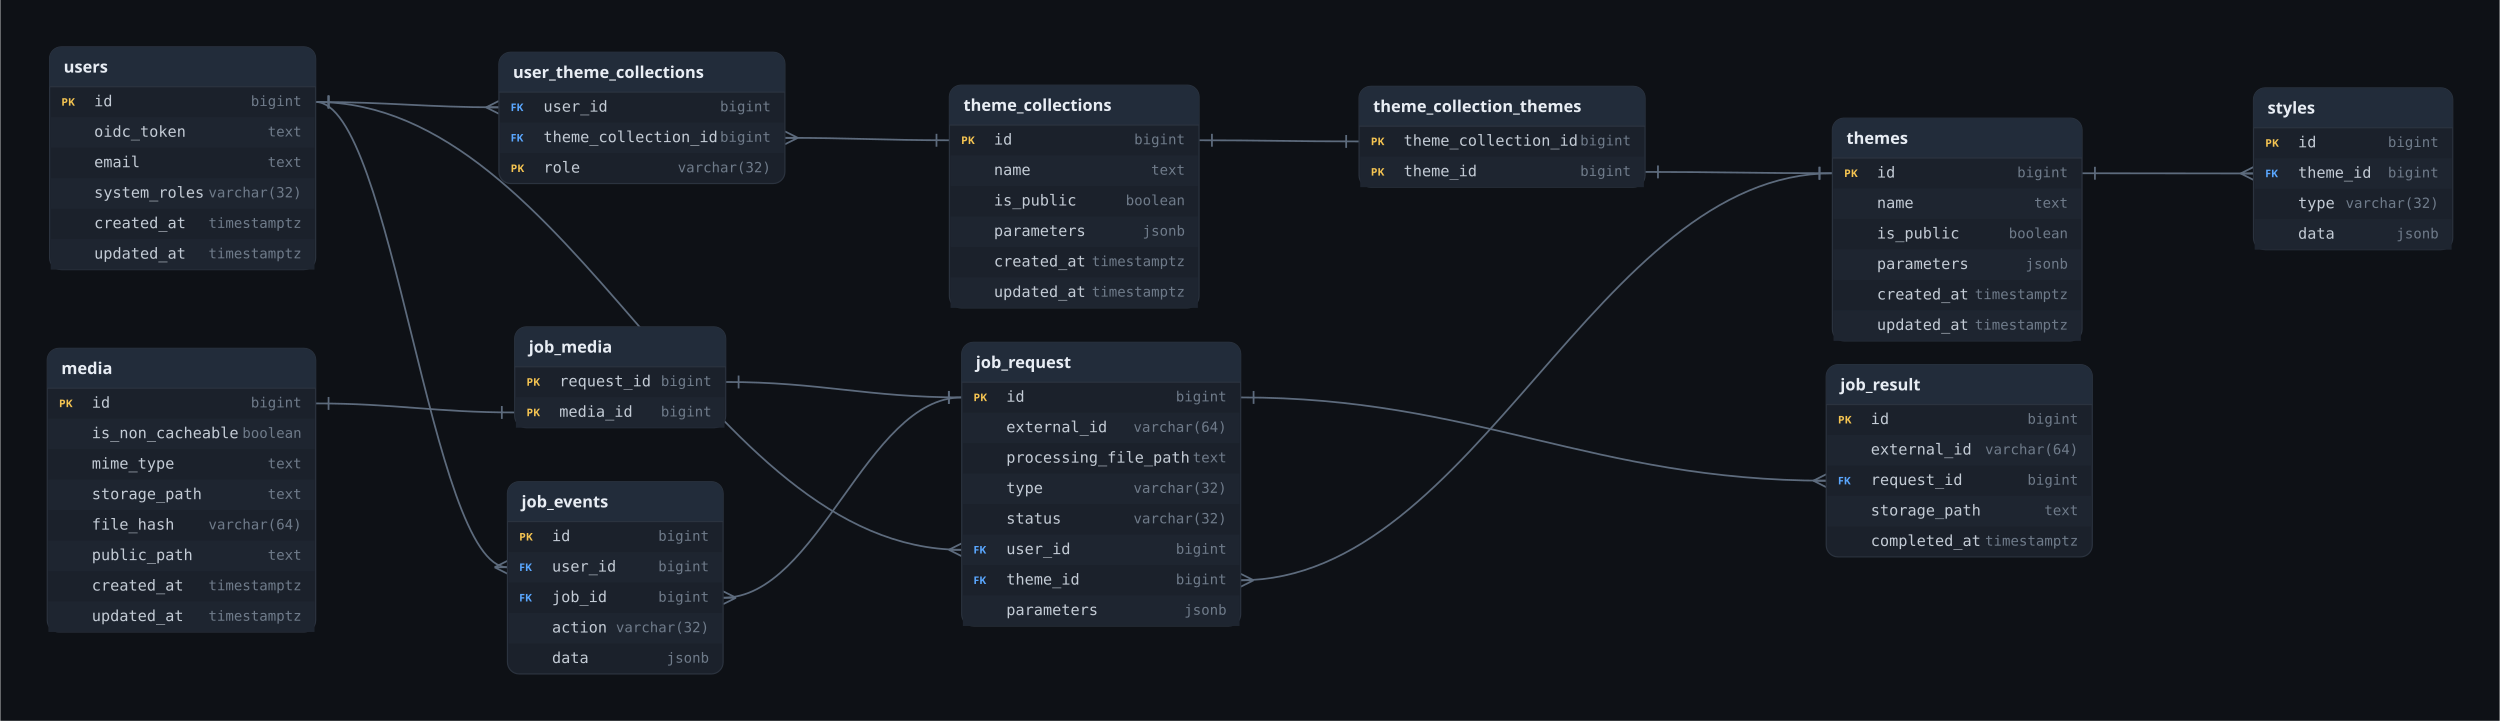
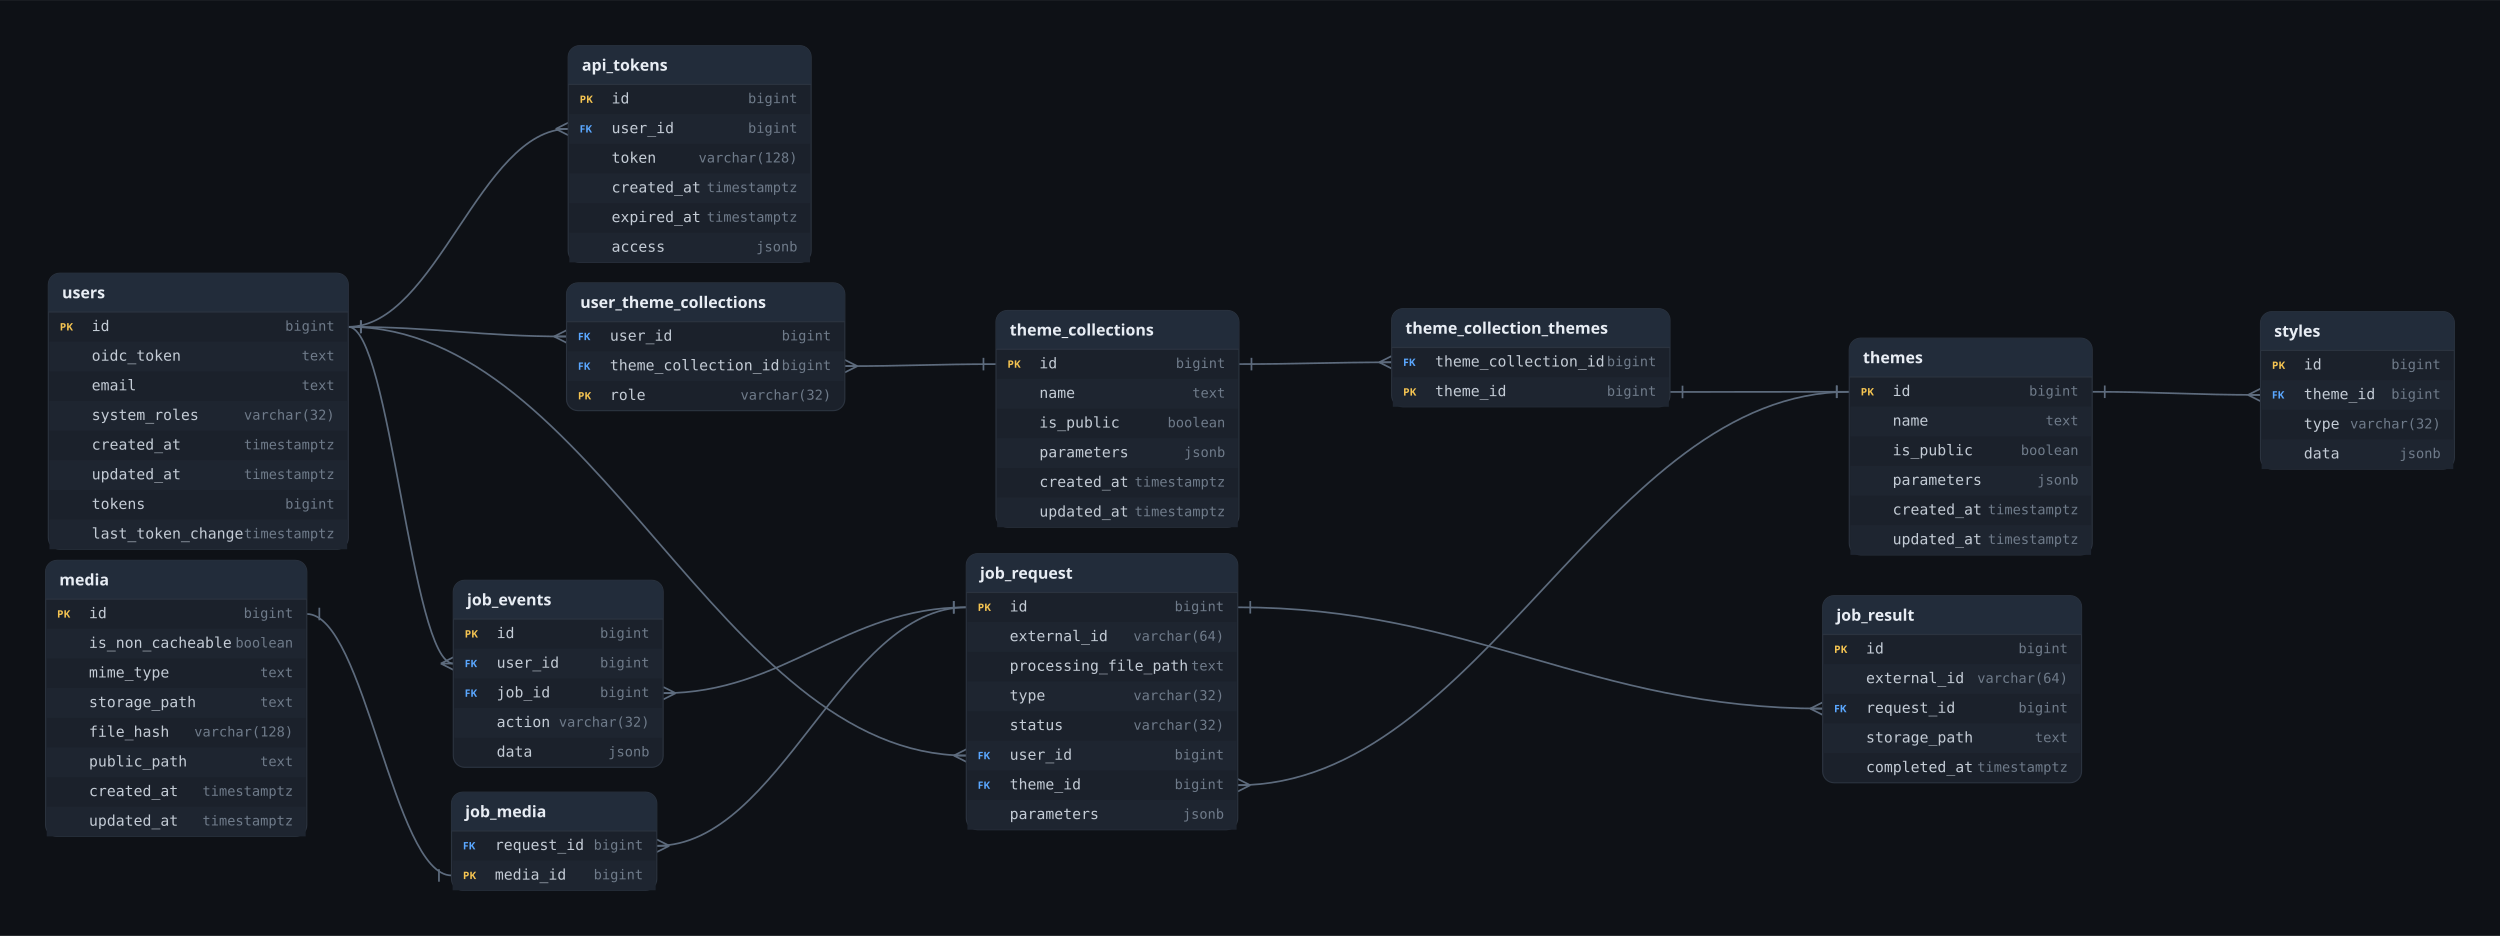
- <svg xmlns="http://www.w3.org/2000/svg" width="2133" height="615" viewBox="-322.442 -137.663 2132.294 614.975" font-family="ui-sans-serif, system-ui, sans-serif">
-   <rect x="-322.442" y="-137.663" width="2132.294" height="614.975" fill="#0e1116" />
-   <path d="M 102.895 -46.071 C 40.358 -46.071, 9.089 -50.663, -53.448 -50.663" fill="none" stroke="#5d6b7d" stroke-width="1.5" />
-   <path d="M 91.895 -46.071 L 102.895 -51.571 M 91.895 -46.071 L 102.895 -40.571 M 91.895 -46.071 L 102.895 -46.071" fill="none" stroke="#5d6b7d" stroke-width="1.5" />
-   <path d="M -42.448 -56.163 L -42.448 -45.163" fill="none" stroke="#5d6b7d" stroke-width="1.5" />
-   <path d="M 346.895 -20.071 C 403.028 -20.071, 431.094 -17.992, 487.227 -17.992" fill="none" stroke="#5d6b7d" stroke-width="1.5" />
-   <path d="M 357.895 -20.071 L 346.895 -25.571 M 357.895 -20.071 L 346.895 -14.571 M 357.895 -20.071 L 346.895 -20.071" fill="none" stroke="#5d6b7d" stroke-width="1.5" />
-   <path d="M 476.227 -23.492 L 476.227 -12.492" fill="none" stroke="#5d6b7d" stroke-width="1.5" />
-   <path d="M 836.759 -16.993 C 782.146 -16.993, 754.84 -17.992, 700.227 -17.992" fill="none" stroke="#5d6b7d" stroke-width="1.5" />
-   <path d="M 825.759 -22.493 L 825.759 -11.493" fill="none" stroke="#5d6b7d" stroke-width="1.5" />
-   <path d="M 711.227 -23.492 L 711.227 -12.492" fill="none" stroke="#5d6b7d" stroke-width="1.5" />
-   <path d="M 1080.759 9.007 C 1144.683 9.007, 1176.645 10.15, 1240.569 10.15" fill="none" stroke="#5d6b7d" stroke-width="1.5" />
-   <path d="M 1091.759 3.507 L 1091.759 14.507" fill="none" stroke="#5d6b7d" stroke-width="1.5" />
-   <path d="M 1229.569 4.65 L 1229.569 15.65" fill="none" stroke="#5d6b7d" stroke-width="1.5" />
-   <path d="M 1599.852 10.328 C 1541.339 10.328, 1512.082 10.15, 1453.569 10.15" fill="none" stroke="#5d6b7d" stroke-width="1.5" />
-   <path d="M 1588.852 10.328 L 1599.852 4.828 M 1588.852 10.328 L 1599.852 15.828 M 1588.852 10.328 L 1599.852 10.328" fill="none" stroke="#5d6b7d" stroke-width="1.5" />
-   <path d="M 1464.569 4.65 L 1464.569 15.65" fill="none" stroke="#5d6b7d" stroke-width="1.5" />
-   <path d="M 296.386 188.231 C 376.934 188.231, 417.209 201.404, 497.757 201.404" fill="none" stroke="#5d6b7d" stroke-width="1.5" />
-   <path d="M 307.386 182.731 L 307.386 193.731" fill="none" stroke="#5d6b7d" stroke-width="1.5" />
-   <path d="M 486.757 195.904 L 486.757 206.904" fill="none" stroke="#5d6b7d" stroke-width="1.5" />
-   <path d="M 116.386 214.231 C 48.455 214.231, 14.489 206.522, -53.442 206.522" fill="none" stroke="#5d6b7d" stroke-width="1.5" />
-   <path d="M 105.386 208.731 L 105.386 219.731" fill="none" stroke="#5d6b7d" stroke-width="1.5" />
-   <path d="M -42.442 201.022 L -42.442 212.022" fill="none" stroke="#5d6b7d" stroke-width="1.5" />
-   <path d="M 497.757 331.404 C 277.275 331.404, 167.034 -50.663, -53.448 -50.663" fill="none" stroke="#5d6b7d" stroke-width="1.5" />
-   <path d="M 486.757 331.404 L 497.757 325.904 M 486.757 331.404 L 497.757 336.904 M 486.757 331.404 L 497.757 331.404" fill="none" stroke="#5d6b7d" stroke-width="1.5" />
-   <path d="M -42.448 -56.163 L -42.448 -45.163" fill="none" stroke="#5d6b7d" stroke-width="1.5" />
-   <path d="M 735.757 357.404 C 937.682 357.404, 1038.644 10.15, 1240.569 10.15" fill="none" stroke="#5d6b7d" stroke-width="1.5" />
-   <path d="M 746.757 357.404 L 735.757 351.904 M 746.757 357.404 L 735.757 362.904 M 746.757 357.404 L 735.757 357.404" fill="none" stroke="#5d6b7d" stroke-width="1.5" />
-   <path d="M 1229.569 4.65 L 1229.569 15.65" fill="none" stroke="#5d6b7d" stroke-width="1.5" />
-   <path d="M 1235.314 272.461 C 1035.491 272.461, 935.58 201.404, 735.757 201.404" fill="none" stroke="#5d6b7d" stroke-width="1.5" />
+ <svg xmlns="http://www.w3.org/2000/svg" width="2193" height="821" viewBox="-362.865 -348.828 2192.087 820.566" font-family="ui-sans-serif, system-ui, sans-serif">
+   <rect x="-362.865" y="-348.828" width="2192.087" height="820.566" fill="#0e1116" />
+   <path d="M 135.364 -235.828 C 58.226 -235.828, 19.658 -62.285, -57.48 -62.285" fill="none" stroke="#5d6b7d" stroke-width="1.5" />
+   <path d="M 124.364 -235.828 L 135.364 -241.328 M 124.364 -235.828 L 135.364 -230.328 M 124.364 -235.828 L 135.364 -235.828" fill="none" stroke="#5d6b7d" stroke-width="1.5" />
+   <path d="M -46.48 -67.785 L -46.48 -56.785" fill="none" stroke="#5d6b7d" stroke-width="1.5" />
+   <path d="M 133.887 -53.819 C 57.34 -53.819, 19.067 -62.285, -57.48 -62.285" fill="none" stroke="#5d6b7d" stroke-width="1.5" />
+   <path d="M 122.887 -53.819 L 133.887 -59.319 M 122.887 -53.819 L 133.887 -48.319 M 122.887 -53.819 L 133.887 -53.819" fill="none" stroke="#5d6b7d" stroke-width="1.5" />
+   <path d="M -46.48 -67.785 L -46.48 -56.785" fill="none" stroke="#5d6b7d" stroke-width="1.5" />
+   <path d="M 377.887 -27.819 C 430.92 -27.819, 457.437 -29.614, 510.47 -29.614" fill="none" stroke="#5d6b7d" stroke-width="1.5" />
+   <path d="M 388.887 -27.819 L 377.887 -33.319 M 388.887 -27.819 L 377.887 -22.319 M 388.887 -27.819 L 377.887 -27.819" fill="none" stroke="#5d6b7d" stroke-width="1.5" />
+   <path d="M 499.47 -35.114 L 499.47 -24.114" fill="none" stroke="#5d6b7d" stroke-width="1.5" />
+   <path d="M 857.42 -31.198 C 803.84 -31.198, 777.05 -29.614, 723.47 -29.614" fill="none" stroke="#5d6b7d" stroke-width="1.5" />
+   <path d="M 846.42 -31.198 L 857.42 -36.698 M 846.42 -31.198 L 857.42 -25.698 M 846.42 -31.198 L 857.42 -31.198" fill="none" stroke="#5d6b7d" stroke-width="1.5" />
+   <path d="M 734.47 -35.114 L 734.47 -24.114" fill="none" stroke="#5d6b7d" stroke-width="1.5" />
+   <path d="M 1101.42 -5.198 C 1164.311 -5.198, 1195.756 -5.346, 1258.647 -5.346" fill="none" stroke="#5d6b7d" stroke-width="1.5" />
+   <path d="M 1112.42 -10.698 L 1112.42 0.302" fill="none" stroke="#5d6b7d" stroke-width="1.5" />
+   <path d="M 1247.647 -10.846 L 1247.647 0.154" fill="none" stroke="#5d6b7d" stroke-width="1.5" />
+   <path d="M 1619.222 -2.585 C 1560.192 -2.585, 1530.677 -5.346, 1471.647 -5.346" fill="none" stroke="#5d6b7d" stroke-width="1.5" />
+   <path d="M 1608.222 -2.585 L 1619.222 -8.085 M 1608.222 -2.585 L 1619.222 2.915 M 1608.222 -2.585 L 1619.222 -2.585" fill="none" stroke="#5d6b7d" stroke-width="1.5" />
+   <path d="M 1482.647 -10.846 L 1482.647 0.154" fill="none" stroke="#5d6b7d" stroke-width="1.5" />
+   <path d="M 213.027 392.739 C 321.584 392.739, 375.862 183.621, 484.42 183.621" fill="none" stroke="#5d6b7d" stroke-width="1.5" />
+   <path d="M 224.027 392.739 L 213.027 387.239 M 224.027 392.739 L 213.027 398.239 M 224.027 392.739 L 213.027 392.739" fill="none" stroke="#5d6b7d" stroke-width="1.5" />
+   <path d="M 473.42 178.121 L 473.42 189.121" fill="none" stroke="#5d6b7d" stroke-width="1.5" />
+   <path d="M 33.027 418.739 C -17.73 418.739, -43.108 189.491, -93.865 189.491" fill="none" stroke="#5d6b7d" stroke-width="1.5" />
+   <path d="M 22.027 413.239 L 22.027 424.239" fill="none" stroke="#5d6b7d" stroke-width="1.5" />
+   <path d="M -82.865 183.991 L -82.865 194.991" fill="none" stroke="#5d6b7d" stroke-width="1.5" />
+   <path d="M 484.42 313.621 C 267.66 313.621, 159.28 -62.285, -57.48 -62.285" fill="none" stroke="#5d6b7d" stroke-width="1.5" />
+   <path d="M 473.42 313.621 L 484.42 308.121 M 473.42 313.621 L 484.42 319.121 M 473.42 313.621 L 484.42 313.621" fill="none" stroke="#5d6b7d" stroke-width="1.5" />
+   <path d="M -46.48 -67.785 L -46.48 -56.785" fill="none" stroke="#5d6b7d" stroke-width="1.5" />
+   <path d="M 722.42 339.621 C 936.911 339.621, 1044.156 -5.346, 1258.647 -5.346" fill="none" stroke="#5d6b7d" stroke-width="1.5" />
+   <path d="M 733.42 339.621 L 722.42 334.121 M 733.42 339.621 L 722.42 345.121 M 733.42 339.621 L 722.42 339.621" fill="none" stroke="#5d6b7d" stroke-width="1.5" />
+   <path d="M 1247.647 -10.846 L 1247.647 0.154" fill="none" stroke="#5d6b7d" stroke-width="1.5" />
+   <path d="M 1235.314 272.461 C 1030.156 272.461, 927.577 183.621, 722.42 183.621" fill="none" stroke="#5d6b7d" stroke-width="1.5" />
  <path d="M 1224.314 272.461 L 1235.314 266.961 M 1224.314 272.461 L 1235.314 277.961 M 1224.314 272.461 L 1235.314 272.461" fill="none" stroke="#5d6b7d" stroke-width="1.5" />
-   <path d="M 746.757 195.904 L 746.757 206.904" fill="none" stroke="#5d6b7d" stroke-width="1.5" />
-   <path d="M 110.178 346.313 C 44.728 346.313, 12.002 -50.663, -53.448 -50.663" fill="none" stroke="#5d6b7d" stroke-width="1.5" />
-   <path d="M 99.178 346.313 L 110.178 340.813 M 99.178 346.313 L 110.178 351.813 M 99.178 346.313 L 110.178 346.313" fill="none" stroke="#5d6b7d" stroke-width="1.5" />
-   <path d="M -42.448 -56.163 L -42.448 -45.163" fill="none" stroke="#5d6b7d" stroke-width="1.5" />
-   <path d="M 294.178 372.313 C 375.61 372.313, 416.326 201.404, 497.757 201.404" fill="none" stroke="#5d6b7d" stroke-width="1.5" />
-   <path d="M 305.178 372.313 L 294.178 366.813 M 305.178 372.313 L 294.178 377.813 M 305.178 372.313 L 294.178 372.313" fill="none" stroke="#5d6b7d" stroke-width="1.5" />
-   <path d="M 486.757 195.904 L 486.757 206.904" fill="none" stroke="#5d6b7d" stroke-width="1.5" />
-   <g transform="translate(-280.4485 -97.66287)">
-     <rect x="0" y="0" width="227" height="190" rx="10" fill="#1b212b" stroke="#2b333f" />
-     <path d="M0 34 V10 a10 10 0 0 1 10 -10 H217 a10 10 0 0 1 10 10 V34 Z" fill="#222c3a" />
-     <line x1="0" y1="34" x2="227" y2="34" stroke="#2b333f" />
+   <path d="M 733.42 178.121 L 733.42 189.121" fill="none" stroke="#5d6b7d" stroke-width="1.5" />
+   <path d="M 34.6 232.944 C -2.232 232.944, -20.648 -62.285, -57.48 -62.285" fill="none" stroke="#5d6b7d" stroke-width="1.5" />
+   <path d="M 23.6 232.944 L 34.6 227.444 M 23.6 232.944 L 34.6 238.444 M 23.6 232.944 L 34.6 232.944" fill="none" stroke="#5d6b7d" stroke-width="1.5" />
+   <path d="M -46.48 -67.785 L -46.48 -56.785" fill="none" stroke="#5d6b7d" stroke-width="1.5" />
+   <path d="M 218.6 258.944 C 324.928 258.944, 378.092 183.621, 484.42 183.621" fill="none" stroke="#5d6b7d" stroke-width="1.5" />
+   <path d="M 229.6 258.944 L 218.6 253.444 M 229.6 258.944 L 218.6 264.444 M 229.6 258.944 L 218.6 258.944" fill="none" stroke="#5d6b7d" stroke-width="1.5" />
+   <path d="M 473.42 178.121 L 473.42 189.121" fill="none" stroke="#5d6b7d" stroke-width="1.5" />
+   <g transform="translate(-320.4796 -109.2848)">
+     <rect x="0" y="0" width="263" height="242" rx="10" fill="#1b212b" stroke="#2b333f" />
+     <path d="M0 34 V10 a10 10 0 0 1 10 -10 H253 a10 10 0 0 1 10 10 V34 Z" fill="#222c3a" />
+     <line x1="0" y1="34" x2="263" y2="34" stroke="#2b333f" />
    <text x="12" y="17" dominant-baseline="middle" font-weight="600" font-size="14" fill="#e8edf4">users</text>
    <text x="10" y="47" dominant-baseline="middle" font-size="9" font-weight="700" fill="#f5c451">PK</text>
    <text x="38" y="47" dominant-baseline="middle" font-size="13" font-family="ui-monospace, Menlo, monospace" fill="#c4ccd6">id</text>
-     <text x="215" y="47" dominant-baseline="middle" text-anchor="end" font-size="12" font-family="ui-monospace, Menlo, monospace" fill="#6f7b8a">bigint</text>
-     <rect x="1" y="60" width="225" height="26" fill="#1e2530" />
+     <text x="251" y="47" dominant-baseline="middle" text-anchor="end" font-size="12" font-family="ui-monospace, Menlo, monospace" fill="#6f7b8a">bigint</text>
+     <rect x="1" y="60" width="261" height="26" fill="#1e2530" />
    <text x="38" y="73" dominant-baseline="middle" font-size="13" font-family="ui-monospace, Menlo, monospace" fill="#c4ccd6">oidc_token</text>
-     <text x="215" y="73" dominant-baseline="middle" text-anchor="end" font-size="12" font-family="ui-monospace, Menlo, monospace" fill="#6f7b8a">text</text>
+     <text x="251" y="73" dominant-baseline="middle" text-anchor="end" font-size="12" font-family="ui-monospace, Menlo, monospace" fill="#6f7b8a">text</text>
    <text x="38" y="99" dominant-baseline="middle" font-size="13" font-family="ui-monospace, Menlo, monospace" fill="#c4ccd6">email</text>
-     <text x="215" y="99" dominant-baseline="middle" text-anchor="end" font-size="12" font-family="ui-monospace, Menlo, monospace" fill="#6f7b8a">text</text>
-     <rect x="1" y="112" width="225" height="26" fill="#1e2530" />
+     <text x="251" y="99" dominant-baseline="middle" text-anchor="end" font-size="12" font-family="ui-monospace, Menlo, monospace" fill="#6f7b8a">text</text>
+     <rect x="1" y="112" width="261" height="26" fill="#1e2530" />
    <text x="38" y="125" dominant-baseline="middle" font-size="13" font-family="ui-monospace, Menlo, monospace" fill="#c4ccd6">system_roles</text>
-     <text x="215" y="125" dominant-baseline="middle" text-anchor="end" font-size="12" font-family="ui-monospace, Menlo, monospace" fill="#6f7b8a">varchar(32)</text>
+     <text x="251" y="125" dominant-baseline="middle" text-anchor="end" font-size="12" font-family="ui-monospace, Menlo, monospace" fill="#6f7b8a">varchar(32)</text>
    <text x="38" y="151" dominant-baseline="middle" font-size="13" font-family="ui-monospace, Menlo, monospace" fill="#c4ccd6">created_at</text>
-     <text x="215" y="151" dominant-baseline="middle" text-anchor="end" font-size="12" font-family="ui-monospace, Menlo, monospace" fill="#6f7b8a">timestamptz</text>
-     <rect x="1" y="164" width="225" height="26" fill="#1e2530" />
+     <text x="251" y="151" dominant-baseline="middle" text-anchor="end" font-size="12" font-family="ui-monospace, Menlo, monospace" fill="#6f7b8a">timestamptz</text>
+     <rect x="1" y="164" width="261" height="26" fill="#1e2530" />
    <text x="38" y="177" dominant-baseline="middle" font-size="13" font-family="ui-monospace, Menlo, monospace" fill="#c4ccd6">updated_at</text>
-     <text x="215" y="177" dominant-baseline="middle" text-anchor="end" font-size="12" font-family="ui-monospace, Menlo, monospace" fill="#6f7b8a">timestamptz</text>
-   </g>
-   <g transform="translate(102.8951 -93.07101)">
+     <text x="251" y="177" dominant-baseline="middle" text-anchor="end" font-size="12" font-family="ui-monospace, Menlo, monospace" fill="#6f7b8a">timestamptz</text>
+     <text x="38" y="203" dominant-baseline="middle" font-size="13" font-family="ui-monospace, Menlo, monospace" fill="#c4ccd6">tokens</text>
+     <text x="251" y="203" dominant-baseline="middle" text-anchor="end" font-size="12" font-family="ui-monospace, Menlo, monospace" fill="#6f7b8a">bigint</text>
+     <rect x="1" y="216" width="261" height="26" fill="#1e2530" />
+     <text x="38" y="229" dominant-baseline="middle" font-size="13" font-family="ui-monospace, Menlo, monospace" fill="#c4ccd6">last_token_change</text>
+     <text x="251" y="229" dominant-baseline="middle" text-anchor="end" font-size="12" font-family="ui-monospace, Menlo, monospace" fill="#6f7b8a">timestamptz</text>
+   </g>
+   <g transform="translate(135.3637 -308.8276)">
+     <rect x="0" y="0" width="213" height="190" rx="10" fill="#1b212b" stroke="#2b333f" />
+     <path d="M0 34 V10 a10 10 0 0 1 10 -10 H203 a10 10 0 0 1 10 10 V34 Z" fill="#222c3a" />
+     <line x1="0" y1="34" x2="213" y2="34" stroke="#2b333f" />
+     <text x="12" y="17" dominant-baseline="middle" font-weight="600" font-size="14" fill="#e8edf4">api_tokens</text>
+     <text x="10" y="47" dominant-baseline="middle" font-size="9" font-weight="700" fill="#f5c451">PK</text>
+     <text x="38" y="47" dominant-baseline="middle" font-size="13" font-family="ui-monospace, Menlo, monospace" fill="#c4ccd6">id</text>
+     <text x="201" y="47" dominant-baseline="middle" text-anchor="end" font-size="12" font-family="ui-monospace, Menlo, monospace" fill="#6f7b8a">bigint</text>
+     <rect x="1" y="60" width="211" height="26" fill="#1e2530" />
+     <text x="10" y="73" dominant-baseline="middle" font-size="9" font-weight="700" fill="#5aa7ff">FK</text>
+     <text x="38" y="73" dominant-baseline="middle" font-size="13" font-family="ui-monospace, Menlo, monospace" fill="#c4ccd6">user_id</text>
+     <text x="201" y="73" dominant-baseline="middle" text-anchor="end" font-size="12" font-family="ui-monospace, Menlo, monospace" fill="#6f7b8a">bigint</text>
+     <text x="38" y="99" dominant-baseline="middle" font-size="13" font-family="ui-monospace, Menlo, monospace" fill="#c4ccd6">token</text>
+     <text x="201" y="99" dominant-baseline="middle" text-anchor="end" font-size="12" font-family="ui-monospace, Menlo, monospace" fill="#6f7b8a">varchar(128)</text>
+     <rect x="1" y="112" width="211" height="26" fill="#1e2530" />
+     <text x="38" y="125" dominant-baseline="middle" font-size="13" font-family="ui-monospace, Menlo, monospace" fill="#c4ccd6">created_at</text>
+     <text x="201" y="125" dominant-baseline="middle" text-anchor="end" font-size="12" font-family="ui-monospace, Menlo, monospace" fill="#6f7b8a">timestamptz</text>
+     <text x="38" y="151" dominant-baseline="middle" font-size="13" font-family="ui-monospace, Menlo, monospace" fill="#c4ccd6">expired_at</text>
+     <text x="201" y="151" dominant-baseline="middle" text-anchor="end" font-size="12" font-family="ui-monospace, Menlo, monospace" fill="#6f7b8a">timestamptz</text>
+     <rect x="1" y="164" width="211" height="26" fill="#1e2530" />
+     <text x="38" y="177" dominant-baseline="middle" font-size="13" font-family="ui-monospace, Menlo, monospace" fill="#c4ccd6">access</text>
+     <text x="201" y="177" dominant-baseline="middle" text-anchor="end" font-size="12" font-family="ui-monospace, Menlo, monospace" fill="#6f7b8a">jsonb</text>
+   </g>
+   <g transform="translate(133.887 -100.819)">
    <rect x="0" y="0" width="244" height="112" rx="10" fill="#1b212b" stroke="#2b333f" />
    <path d="M0 34 V10 a10 10 0 0 1 10 -10 H234 a10 10 0 0 1 10 10 V34 Z" fill="#222c3a" />
    <line x1="0" y1="34" x2="244" y2="34" stroke="#2b333f" />
    <text x="12" y="17" dominant-baseline="middle" font-weight="600" font-size="14" fill="#e8edf4">user_theme_collections</text>
    <text x="10" y="47" dominant-baseline="middle" font-size="9" font-weight="700" fill="#5aa7ff">FK</text>
    <text x="38" y="47" dominant-baseline="middle" font-size="13" font-family="ui-monospace, Menlo, monospace" fill="#c4ccd6">user_id</text>
    <text x="232" y="47" dominant-baseline="middle" text-anchor="end" font-size="12" font-family="ui-monospace, Menlo, monospace" fill="#6f7b8a">bigint</text>
    <rect x="1" y="60" width="242" height="26" fill="#1e2530" />
    <text x="10" y="73" dominant-baseline="middle" font-size="9" font-weight="700" fill="#5aa7ff">FK</text>
    <text x="38" y="73" dominant-baseline="middle" font-size="13" font-family="ui-monospace, Menlo, monospace" fill="#c4ccd6">theme_collection_id</text>
    <text x="232" y="73" dominant-baseline="middle" text-anchor="end" font-size="12" font-family="ui-monospace, Menlo, monospace" fill="#6f7b8a">bigint</text>
    <text x="10" y="99" dominant-baseline="middle" font-size="9" font-weight="700" fill="#f5c451">PK</text>
    <text x="38" y="99" dominant-baseline="middle" font-size="13" font-family="ui-monospace, Menlo, monospace" fill="#c4ccd6">role</text>
    <text x="232" y="99" dominant-baseline="middle" text-anchor="end" font-size="12" font-family="ui-monospace, Menlo, monospace" fill="#6f7b8a">varchar(32)</text>
  </g>
-   <g transform="translate(487.2266 -64.99222)">
+   <g transform="translate(510.4705 -76.61414)">
    <rect x="0" y="0" width="213" height="190" rx="10" fill="#1b212b" stroke="#2b333f" />
    <path d="M0 34 V10 a10 10 0 0 1 10 -10 H203 a10 10 0 0 1 10 10 V34 Z" fill="#222c3a" />
    <line x1="0" y1="34" x2="213" y2="34" stroke="#2b333f" />
    <text x="12" y="17" dominant-baseline="middle" font-weight="600" font-size="14" fill="#e8edf4">theme_collections</text>
    <text x="10" y="47" dominant-baseline="middle" font-size="9" font-weight="700" fill="#f5c451">PK</text>
    <text x="38" y="47" dominant-baseline="middle" font-size="13" font-family="ui-monospace, Menlo, monospace" fill="#c4ccd6">id</text>
    <text x="201" y="47" dominant-baseline="middle" text-anchor="end" font-size="12" font-family="ui-monospace, Menlo, monospace" fill="#6f7b8a">bigint</text>
    <rect x="1" y="60" width="211" height="26" fill="#1e2530" />
    <text x="38" y="73" dominant-baseline="middle" font-size="13" font-family="ui-monospace, Menlo, monospace" fill="#c4ccd6">name</text>
    <text x="201" y="73" dominant-baseline="middle" text-anchor="end" font-size="12" font-family="ui-monospace, Menlo, monospace" fill="#6f7b8a">text</text>
    <text x="38" y="99" dominant-baseline="middle" font-size="13" font-family="ui-monospace, Menlo, monospace" fill="#c4ccd6">is_public</text>
    <text x="201" y="99" dominant-baseline="middle" text-anchor="end" font-size="12" font-family="ui-monospace, Menlo, monospace" fill="#6f7b8a">boolean</text>
    <rect x="1" y="112" width="211" height="26" fill="#1e2530" />
    <text x="38" y="125" dominant-baseline="middle" font-size="13" font-family="ui-monospace, Menlo, monospace" fill="#c4ccd6">parameters</text>
    <text x="201" y="125" dominant-baseline="middle" text-anchor="end" font-size="12" font-family="ui-monospace, Menlo, monospace" fill="#6f7b8a">jsonb</text>
    <text x="38" y="151" dominant-baseline="middle" font-size="13" font-family="ui-monospace, Menlo, monospace" fill="#c4ccd6">created_at</text>
    <text x="201" y="151" dominant-baseline="middle" text-anchor="end" font-size="12" font-family="ui-monospace, Menlo, monospace" fill="#6f7b8a">timestamptz</text>
    <rect x="1" y="164" width="211" height="26" fill="#1e2530" />
    <text x="38" y="177" dominant-baseline="middle" font-size="13" font-family="ui-monospace, Menlo, monospace" fill="#c4ccd6">updated_at</text>
    <text x="201" y="177" dominant-baseline="middle" text-anchor="end" font-size="12" font-family="ui-monospace, Menlo, monospace" fill="#6f7b8a">timestamptz</text>
  </g>
-   <g transform="translate(836.7589 -63.99343)">
+   <g transform="translate(857.4201 -78.19801)">
    <rect x="0" y="0" width="244" height="86" rx="10" fill="#1b212b" stroke="#2b333f" />
    <path d="M0 34 V10 a10 10 0 0 1 10 -10 H234 a10 10 0 0 1 10 10 V34 Z" fill="#222c3a" />
    <line x1="0" y1="34" x2="244" y2="34" stroke="#2b333f" />
    <text x="12" y="17" dominant-baseline="middle" font-weight="600" font-size="14" fill="#e8edf4">theme_collection_themes</text>
-     <text x="10" y="47" dominant-baseline="middle" font-size="9" font-weight="700" fill="#f5c451">PK</text>
+     <text x="10" y="47" dominant-baseline="middle" font-size="9" font-weight="700" fill="#5aa7ff">FK</text>
    <text x="38" y="47" dominant-baseline="middle" font-size="13" font-family="ui-monospace, Menlo, monospace" fill="#c4ccd6">theme_collection_id</text>
    <text x="232" y="47" dominant-baseline="middle" text-anchor="end" font-size="12" font-family="ui-monospace, Menlo, monospace" fill="#6f7b8a">bigint</text>
    <rect x="1" y="60" width="242" height="26" fill="#1e2530" />
    <text x="10" y="73" dominant-baseline="middle" font-size="9" font-weight="700" fill="#f5c451">PK</text>
    <text x="38" y="73" dominant-baseline="middle" font-size="13" font-family="ui-monospace, Menlo, monospace" fill="#c4ccd6">theme_id</text>
    <text x="232" y="73" dominant-baseline="middle" text-anchor="end" font-size="12" font-family="ui-monospace, Menlo, monospace" fill="#6f7b8a">bigint</text>
  </g>
-   <g transform="translate(1240.569 -36.85024)">
+   <g transform="translate(1258.647 -52.34615)">
    <rect x="0" y="0" width="213" height="190" rx="10" fill="#1b212b" stroke="#2b333f" />
    <path d="M0 34 V10 a10 10 0 0 1 10 -10 H203 a10 10 0 0 1 10 10 V34 Z" fill="#222c3a" />
    <line x1="0" y1="34" x2="213" y2="34" stroke="#2b333f" />
    <text x="12" y="17" dominant-baseline="middle" font-weight="600" font-size="14" fill="#e8edf4">themes</text>
    <text x="10" y="47" dominant-baseline="middle" font-size="9" font-weight="700" fill="#f5c451">PK</text>
    <text x="38" y="47" dominant-baseline="middle" font-size="13" font-family="ui-monospace, Menlo, monospace" fill="#c4ccd6">id</text>
    <text x="201" y="47" dominant-baseline="middle" text-anchor="end" font-size="12" font-family="ui-monospace, Menlo, monospace" fill="#6f7b8a">bigint</text>
    <rect x="1" y="60" width="211" height="26" fill="#1e2530" />
    <text x="38" y="73" dominant-baseline="middle" font-size="13" font-family="ui-monospace, Menlo, monospace" fill="#c4ccd6">name</text>
    <text x="201" y="73" dominant-baseline="middle" text-anchor="end" font-size="12" font-family="ui-monospace, Menlo, monospace" fill="#6f7b8a">text</text>
    <text x="38" y="99" dominant-baseline="middle" font-size="13" font-family="ui-monospace, Menlo, monospace" fill="#c4ccd6">is_public</text>
    <text x="201" y="99" dominant-baseline="middle" text-anchor="end" font-size="12" font-family="ui-monospace, Menlo, monospace" fill="#6f7b8a">boolean</text>
    <rect x="1" y="112" width="211" height="26" fill="#1e2530" />
    <text x="38" y="125" dominant-baseline="middle" font-size="13" font-family="ui-monospace, Menlo, monospace" fill="#c4ccd6">parameters</text>
    <text x="201" y="125" dominant-baseline="middle" text-anchor="end" font-size="12" font-family="ui-monospace, Menlo, monospace" fill="#6f7b8a">jsonb</text>
    <text x="38" y="151" dominant-baseline="middle" font-size="13" font-family="ui-monospace, Menlo, monospace" fill="#c4ccd6">created_at</text>
    <text x="201" y="151" dominant-baseline="middle" text-anchor="end" font-size="12" font-family="ui-monospace, Menlo, monospace" fill="#6f7b8a">timestamptz</text>
    <rect x="1" y="164" width="211" height="26" fill="#1e2530" />
    <text x="38" y="177" dominant-baseline="middle" font-size="13" font-family="ui-monospace, Menlo, monospace" fill="#c4ccd6">updated_at</text>
    <text x="201" y="177" dominant-baseline="middle" text-anchor="end" font-size="12" font-family="ui-monospace, Menlo, monospace" fill="#6f7b8a">timestamptz</text>
  </g>
-   <g transform="translate(1599.852 -62.67203)">
+   <g transform="translate(1619.222 -75.58528)">
    <rect x="0" y="0" width="170" height="138" rx="10" fill="#1b212b" stroke="#2b333f" />
    <path d="M0 34 V10 a10 10 0 0 1 10 -10 H160 a10 10 0 0 1 10 10 V34 Z" fill="#222c3a" />
    <line x1="0" y1="34" x2="170" y2="34" stroke="#2b333f" />
    <text x="12" y="17" dominant-baseline="middle" font-weight="600" font-size="14" fill="#e8edf4">styles</text>
    <text x="10" y="47" dominant-baseline="middle" font-size="9" font-weight="700" fill="#f5c451">PK</text>
    <text x="38" y="47" dominant-baseline="middle" font-size="13" font-family="ui-monospace, Menlo, monospace" fill="#c4ccd6">id</text>
    <text x="158" y="47" dominant-baseline="middle" text-anchor="end" font-size="12" font-family="ui-monospace, Menlo, monospace" fill="#6f7b8a">bigint</text>
    <rect x="1" y="60" width="168" height="26" fill="#1e2530" />
    <text x="10" y="73" dominant-baseline="middle" font-size="9" font-weight="700" fill="#5aa7ff">FK</text>
    <text x="38" y="73" dominant-baseline="middle" font-size="13" font-family="ui-monospace, Menlo, monospace" fill="#c4ccd6">theme_id</text>
    <text x="158" y="73" dominant-baseline="middle" text-anchor="end" font-size="12" font-family="ui-monospace, Menlo, monospace" fill="#6f7b8a">bigint</text>
    <text x="38" y="99" dominant-baseline="middle" font-size="13" font-family="ui-monospace, Menlo, monospace" fill="#c4ccd6">type</text>
    <text x="158" y="99" dominant-baseline="middle" text-anchor="end" font-size="12" font-family="ui-monospace, Menlo, monospace" fill="#6f7b8a">varchar(32)</text>
    <rect x="1" y="112" width="168" height="26" fill="#1e2530" />
    <text x="38" y="125" dominant-baseline="middle" font-size="13" font-family="ui-monospace, Menlo, monospace" fill="#c4ccd6">data</text>
    <text x="158" y="125" dominant-baseline="middle" text-anchor="end" font-size="12" font-family="ui-monospace, Menlo, monospace" fill="#6f7b8a">jsonb</text>
  </g>
-   <g transform="translate(497.7571 154.4038)">
+   <g transform="translate(-322.865 142.4907)">
+     <rect x="0" y="0" width="229" height="242" rx="10" fill="#1b212b" stroke="#2b333f" />
+     <path d="M0 34 V10 a10 10 0 0 1 10 -10 H219 a10 10 0 0 1 10 10 V34 Z" fill="#222c3a" />
+     <line x1="0" y1="34" x2="229" y2="34" stroke="#2b333f" />
+     <text x="12" y="17" dominant-baseline="middle" font-weight="600" font-size="14" fill="#e8edf4">media</text>
+     <text x="10" y="47" dominant-baseline="middle" font-size="9" font-weight="700" fill="#f5c451">PK</text>
+     <text x="38" y="47" dominant-baseline="middle" font-size="13" font-family="ui-monospace, Menlo, monospace" fill="#c4ccd6">id</text>
+     <text x="217" y="47" dominant-baseline="middle" text-anchor="end" font-size="12" font-family="ui-monospace, Menlo, monospace" fill="#6f7b8a">bigint</text>
+     <rect x="1" y="60" width="227" height="26" fill="#1e2530" />
+     <text x="38" y="73" dominant-baseline="middle" font-size="13" font-family="ui-monospace, Menlo, monospace" fill="#c4ccd6">is_non_cacheable</text>
+     <text x="217" y="73" dominant-baseline="middle" text-anchor="end" font-size="12" font-family="ui-monospace, Menlo, monospace" fill="#6f7b8a">boolean</text>
+     <text x="38" y="99" dominant-baseline="middle" font-size="13" font-family="ui-monospace, Menlo, monospace" fill="#c4ccd6">mime_type</text>
+     <text x="217" y="99" dominant-baseline="middle" text-anchor="end" font-size="12" font-family="ui-monospace, Menlo, monospace" fill="#6f7b8a">text</text>
+     <rect x="1" y="112" width="227" height="26" fill="#1e2530" />
+     <text x="38" y="125" dominant-baseline="middle" font-size="13" font-family="ui-monospace, Menlo, monospace" fill="#c4ccd6">storage_path</text>
+     <text x="217" y="125" dominant-baseline="middle" text-anchor="end" font-size="12" font-family="ui-monospace, Menlo, monospace" fill="#6f7b8a">text</text>
+     <text x="38" y="151" dominant-baseline="middle" font-size="13" font-family="ui-monospace, Menlo, monospace" fill="#c4ccd6">file_hash</text>
+     <text x="217" y="151" dominant-baseline="middle" text-anchor="end" font-size="12" font-family="ui-monospace, Menlo, monospace" fill="#6f7b8a">varchar(128)</text>
+     <rect x="1" y="164" width="227" height="26" fill="#1e2530" />
+     <text x="38" y="177" dominant-baseline="middle" font-size="13" font-family="ui-monospace, Menlo, monospace" fill="#c4ccd6">public_path</text>
+     <text x="217" y="177" dominant-baseline="middle" text-anchor="end" font-size="12" font-family="ui-monospace, Menlo, monospace" fill="#6f7b8a">text</text>
+     <text x="38" y="203" dominant-baseline="middle" font-size="13" font-family="ui-monospace, Menlo, monospace" fill="#c4ccd6">created_at</text>
+     <text x="217" y="203" dominant-baseline="middle" text-anchor="end" font-size="12" font-family="ui-monospace, Menlo, monospace" fill="#6f7b8a">timestamptz</text>
+     <rect x="1" y="216" width="227" height="26" fill="#1e2530" />
+     <text x="38" y="229" dominant-baseline="middle" font-size="13" font-family="ui-monospace, Menlo, monospace" fill="#c4ccd6">updated_at</text>
+     <text x="217" y="229" dominant-baseline="middle" text-anchor="end" font-size="12" font-family="ui-monospace, Menlo, monospace" fill="#6f7b8a">timestamptz</text>
+   </g>
+   <g transform="translate(33.02675 345.7387)">
+     <rect x="0" y="0" width="180" height="86" rx="10" fill="#1b212b" stroke="#2b333f" />
+     <path d="M0 34 V10 a10 10 0 0 1 10 -10 H170 a10 10 0 0 1 10 10 V34 Z" fill="#222c3a" />
+     <line x1="0" y1="34" x2="180" y2="34" stroke="#2b333f" />
+     <text x="12" y="17" dominant-baseline="middle" font-weight="600" font-size="14" fill="#e8edf4">job_media</text>
+     <text x="10" y="47" dominant-baseline="middle" font-size="9" font-weight="700" fill="#5aa7ff">FK</text>
+     <text x="38" y="47" dominant-baseline="middle" font-size="13" font-family="ui-monospace, Menlo, monospace" fill="#c4ccd6">request_id</text>
+     <text x="168" y="47" dominant-baseline="middle" text-anchor="end" font-size="12" font-family="ui-monospace, Menlo, monospace" fill="#6f7b8a">bigint</text>
+     <rect x="1" y="60" width="178" height="26" fill="#1e2530" />
+     <text x="10" y="73" dominant-baseline="middle" font-size="9" font-weight="700" fill="#f5c451">PK</text>
+     <text x="38" y="73" dominant-baseline="middle" font-size="13" font-family="ui-monospace, Menlo, monospace" fill="#c4ccd6">media_id</text>
+     <text x="168" y="73" dominant-baseline="middle" text-anchor="end" font-size="12" font-family="ui-monospace, Menlo, monospace" fill="#6f7b8a">bigint</text>
+   </g>
+   <g transform="translate(484.4196 136.6206)">
    <rect x="0" y="0" width="238" height="242" rx="10" fill="#1b212b" stroke="#2b333f" />
    <path d="M0 34 V10 a10 10 0 0 1 10 -10 H228 a10 10 0 0 1 10 10 V34 Z" fill="#222c3a" />
    <line x1="0" y1="34" x2="238" y2="34" stroke="#2b333f" />
    <text x="12" y="17" dominant-baseline="middle" font-weight="600" font-size="14" fill="#e8edf4">job_request</text>
    <text x="10" y="47" dominant-baseline="middle" font-size="9" font-weight="700" fill="#f5c451">PK</text>
    <text x="38" y="47" dominant-baseline="middle" font-size="13" font-family="ui-monospace, Menlo, monospace" fill="#c4ccd6">id</text>
    <text x="226" y="47" dominant-baseline="middle" text-anchor="end" font-size="12" font-family="ui-monospace, Menlo, monospace" fill="#6f7b8a">bigint</text>
    <rect x="1" y="60" width="236" height="26" fill="#1e2530" />
    <text x="38" y="73" dominant-baseline="middle" font-size="13" font-family="ui-monospace, Menlo, monospace" fill="#c4ccd6">external_id</text>
    <text x="226" y="73" dominant-baseline="middle" text-anchor="end" font-size="12" font-family="ui-monospace, Menlo, monospace" fill="#6f7b8a">varchar(64)</text>
    <text x="38" y="99" dominant-baseline="middle" font-size="13" font-family="ui-monospace, Menlo, monospace" fill="#c4ccd6">processing_file_path</text>
    <text x="226" y="99" dominant-baseline="middle" text-anchor="end" font-size="12" font-family="ui-monospace, Menlo, monospace" fill="#6f7b8a">text</text>
    <rect x="1" y="112" width="236" height="26" fill="#1e2530" />
    <text x="38" y="125" dominant-baseline="middle" font-size="13" font-family="ui-monospace, Menlo, monospace" fill="#c4ccd6">type</text>
    <text x="226" y="125" dominant-baseline="middle" text-anchor="end" font-size="12" font-family="ui-monospace, Menlo, monospace" fill="#6f7b8a">varchar(32)</text>
    <text x="38" y="151" dominant-baseline="middle" font-size="13" font-family="ui-monospace, Menlo, monospace" fill="#c4ccd6">status</text>
    <text x="226" y="151" dominant-baseline="middle" text-anchor="end" font-size="12" font-family="ui-monospace, Menlo, monospace" fill="#6f7b8a">varchar(32)</text>
    <rect x="1" y="164" width="236" height="26" fill="#1e2530" />
    <text x="10" y="177" dominant-baseline="middle" font-size="9" font-weight="700" fill="#5aa7ff">FK</text>
    <text x="38" y="177" dominant-baseline="middle" font-size="13" font-family="ui-monospace, Menlo, monospace" fill="#c4ccd6">user_id</text>
    <text x="226" y="177" dominant-baseline="middle" text-anchor="end" font-size="12" font-family="ui-monospace, Menlo, monospace" fill="#6f7b8a">bigint</text>
    <text x="10" y="203" dominant-baseline="middle" font-size="9" font-weight="700" fill="#5aa7ff">FK</text>
    <text x="38" y="203" dominant-baseline="middle" font-size="13" font-family="ui-monospace, Menlo, monospace" fill="#c4ccd6">theme_id</text>
    <text x="226" y="203" dominant-baseline="middle" text-anchor="end" font-size="12" font-family="ui-monospace, Menlo, monospace" fill="#6f7b8a">bigint</text>
    <rect x="1" y="216" width="236" height="26" fill="#1e2530" />
    <text x="38" y="229" dominant-baseline="middle" font-size="13" font-family="ui-monospace, Menlo, monospace" fill="#c4ccd6">parameters</text>
    <text x="226" y="229" dominant-baseline="middle" text-anchor="end" font-size="12" font-family="ui-monospace, Menlo, monospace" fill="#6f7b8a">jsonb</text>
  </g>
-   <g transform="translate(110.1784 273.3126)">
-     <rect x="0" y="0" width="184" height="164" rx="10" fill="#1b212b" stroke="#2b333f" />
-     <path d="M0 34 V10 a10 10 0 0 1 10 -10 H174 a10 10 0 0 1 10 10 V34 Z" fill="#222c3a" />
-     <line x1="0" y1="34" x2="184" y2="34" stroke="#2b333f" />
-     <text x="12" y="17" dominant-baseline="middle" font-weight="600" font-size="14" fill="#e8edf4">job_events</text>
-     <text x="10" y="47" dominant-baseline="middle" font-size="9" font-weight="700" fill="#f5c451">PK</text>
-     <text x="38" y="47" dominant-baseline="middle" font-size="13" font-family="ui-monospace, Menlo, monospace" fill="#c4ccd6">id</text>
-     <text x="172" y="47" dominant-baseline="middle" text-anchor="end" font-size="12" font-family="ui-monospace, Menlo, monospace" fill="#6f7b8a">bigint</text>
-     <rect x="1" y="60" width="182" height="26" fill="#1e2530" />
-     <text x="10" y="73" dominant-baseline="middle" font-size="9" font-weight="700" fill="#5aa7ff">FK</text>
-     <text x="38" y="73" dominant-baseline="middle" font-size="13" font-family="ui-monospace, Menlo, monospace" fill="#c4ccd6">user_id</text>
-     <text x="172" y="73" dominant-baseline="middle" text-anchor="end" font-size="12" font-family="ui-monospace, Menlo, monospace" fill="#6f7b8a">bigint</text>
-     <text x="10" y="99" dominant-baseline="middle" font-size="9" font-weight="700" fill="#5aa7ff">FK</text>
-     <text x="38" y="99" dominant-baseline="middle" font-size="13" font-family="ui-monospace, Menlo, monospace" fill="#c4ccd6">job_id</text>
-     <text x="172" y="99" dominant-baseline="middle" text-anchor="end" font-size="12" font-family="ui-monospace, Menlo, monospace" fill="#6f7b8a">bigint</text>
-     <rect x="1" y="112" width="182" height="26" fill="#1e2530" />
-     <text x="38" y="125" dominant-baseline="middle" font-size="13" font-family="ui-monospace, Menlo, monospace" fill="#c4ccd6">action</text>
-     <text x="172" y="125" dominant-baseline="middle" text-anchor="end" font-size="12" font-family="ui-monospace, Menlo, monospace" fill="#6f7b8a">varchar(32)</text>
-     <text x="38" y="151" dominant-baseline="middle" font-size="13" font-family="ui-monospace, Menlo, monospace" fill="#c4ccd6">data</text>
-     <text x="172" y="151" dominant-baseline="middle" text-anchor="end" font-size="12" font-family="ui-monospace, Menlo, monospace" fill="#6f7b8a">jsonb</text>
-   </g>
-   <g transform="translate(116.3858 141.2311)">
-     <rect x="0" y="0" width="180" height="86" rx="10" fill="#1b212b" stroke="#2b333f" />
-     <path d="M0 34 V10 a10 10 0 0 1 10 -10 H170 a10 10 0 0 1 10 10 V34 Z" fill="#222c3a" />
-     <line x1="0" y1="34" x2="180" y2="34" stroke="#2b333f" />
-     <text x="12" y="17" dominant-baseline="middle" font-weight="600" font-size="14" fill="#e8edf4">job_media</text>
-     <text x="10" y="47" dominant-baseline="middle" font-size="9" font-weight="700" fill="#f5c451">PK</text>
-     <text x="38" y="47" dominant-baseline="middle" font-size="13" font-family="ui-monospace, Menlo, monospace" fill="#c4ccd6">request_id</text>
-     <text x="168" y="47" dominant-baseline="middle" text-anchor="end" font-size="12" font-family="ui-monospace, Menlo, monospace" fill="#6f7b8a">bigint</text>
-     <rect x="1" y="60" width="178" height="26" fill="#1e2530" />
-     <text x="10" y="73" dominant-baseline="middle" font-size="9" font-weight="700" fill="#f5c451">PK</text>
-     <text x="38" y="73" dominant-baseline="middle" font-size="13" font-family="ui-monospace, Menlo, monospace" fill="#c4ccd6">media_id</text>
-     <text x="168" y="73" dominant-baseline="middle" text-anchor="end" font-size="12" font-family="ui-monospace, Menlo, monospace" fill="#6f7b8a">bigint</text>
-   </g>
-   <g transform="translate(-282.442 159.5222)">
-     <rect x="0" y="0" width="229" height="242" rx="10" fill="#1b212b" stroke="#2b333f" />
-     <path d="M0 34 V10 a10 10 0 0 1 10 -10 H219 a10 10 0 0 1 10 10 V34 Z" fill="#222c3a" />
-     <line x1="0" y1="34" x2="229" y2="34" stroke="#2b333f" />
-     <text x="12" y="17" dominant-baseline="middle" font-weight="600" font-size="14" fill="#e8edf4">media</text>
-     <text x="10" y="47" dominant-baseline="middle" font-size="9" font-weight="700" fill="#f5c451">PK</text>
-     <text x="38" y="47" dominant-baseline="middle" font-size="13" font-family="ui-monospace, Menlo, monospace" fill="#c4ccd6">id</text>
-     <text x="217" y="47" dominant-baseline="middle" text-anchor="end" font-size="12" font-family="ui-monospace, Menlo, monospace" fill="#6f7b8a">bigint</text>
-     <rect x="1" y="60" width="227" height="26" fill="#1e2530" />
-     <text x="38" y="73" dominant-baseline="middle" font-size="13" font-family="ui-monospace, Menlo, monospace" fill="#c4ccd6">is_non_cacheable</text>
-     <text x="217" y="73" dominant-baseline="middle" text-anchor="end" font-size="12" font-family="ui-monospace, Menlo, monospace" fill="#6f7b8a">boolean</text>
-     <text x="38" y="99" dominant-baseline="middle" font-size="13" font-family="ui-monospace, Menlo, monospace" fill="#c4ccd6">mime_type</text>
-     <text x="217" y="99" dominant-baseline="middle" text-anchor="end" font-size="12" font-family="ui-monospace, Menlo, monospace" fill="#6f7b8a">text</text>
-     <rect x="1" y="112" width="227" height="26" fill="#1e2530" />
-     <text x="38" y="125" dominant-baseline="middle" font-size="13" font-family="ui-monospace, Menlo, monospace" fill="#c4ccd6">storage_path</text>
-     <text x="217" y="125" dominant-baseline="middle" text-anchor="end" font-size="12" font-family="ui-monospace, Menlo, monospace" fill="#6f7b8a">text</text>
-     <text x="38" y="151" dominant-baseline="middle" font-size="13" font-family="ui-monospace, Menlo, monospace" fill="#c4ccd6">file_hash</text>
-     <text x="217" y="151" dominant-baseline="middle" text-anchor="end" font-size="12" font-family="ui-monospace, Menlo, monospace" fill="#6f7b8a">varchar(64)</text>
-     <rect x="1" y="164" width="227" height="26" fill="#1e2530" />
-     <text x="38" y="177" dominant-baseline="middle" font-size="13" font-family="ui-monospace, Menlo, monospace" fill="#c4ccd6">public_path</text>
-     <text x="217" y="177" dominant-baseline="middle" text-anchor="end" font-size="12" font-family="ui-monospace, Menlo, monospace" fill="#6f7b8a">text</text>
-     <text x="38" y="203" dominant-baseline="middle" font-size="13" font-family="ui-monospace, Menlo, monospace" fill="#c4ccd6">created_at</text>
-     <text x="217" y="203" dominant-baseline="middle" text-anchor="end" font-size="12" font-family="ui-monospace, Menlo, monospace" fill="#6f7b8a">timestamptz</text>
-     <rect x="1" y="216" width="227" height="26" fill="#1e2530" />
-     <text x="38" y="229" dominant-baseline="middle" font-size="13" font-family="ui-monospace, Menlo, monospace" fill="#c4ccd6">updated_at</text>
-     <text x="217" y="229" dominant-baseline="middle" text-anchor="end" font-size="12" font-family="ui-monospace, Menlo, monospace" fill="#6f7b8a">timestamptz</text>
-   </g>
  <g transform="translate(1235.314 173.461)">
    <rect x="0" y="0" width="227" height="164" rx="10" fill="#1b212b" stroke="#2b333f" />
    <path d="M0 34 V10 a10 10 0 0 1 10 -10 H217 a10 10 0 0 1 10 10 V34 Z" fill="#222c3a" />
    <line x1="0" y1="34" x2="227" y2="34" stroke="#2b333f" />
    <text x="12" y="17" dominant-baseline="middle" font-weight="600" font-size="14" fill="#e8edf4">job_result</text>
    <text x="10" y="47" dominant-baseline="middle" font-size="9" font-weight="700" fill="#f5c451">PK</text>
    <text x="38" y="47" dominant-baseline="middle" font-size="13" font-family="ui-monospace, Menlo, monospace" fill="#c4ccd6">id</text>
    <text x="215" y="47" dominant-baseline="middle" text-anchor="end" font-size="12" font-family="ui-monospace, Menlo, monospace" fill="#6f7b8a">bigint</text>
    <rect x="1" y="60" width="225" height="26" fill="#1e2530" />
    <text x="38" y="73" dominant-baseline="middle" font-size="13" font-family="ui-monospace, Menlo, monospace" fill="#c4ccd6">external_id</text>
    <text x="215" y="73" dominant-baseline="middle" text-anchor="end" font-size="12" font-family="ui-monospace, Menlo, monospace" fill="#6f7b8a">varchar(64)</text>
    <text x="10" y="99" dominant-baseline="middle" font-size="9" font-weight="700" fill="#5aa7ff">FK</text>
    <text x="38" y="99" dominant-baseline="middle" font-size="13" font-family="ui-monospace, Menlo, monospace" fill="#c4ccd6">request_id</text>
    <text x="215" y="99" dominant-baseline="middle" text-anchor="end" font-size="12" font-family="ui-monospace, Menlo, monospace" fill="#6f7b8a">bigint</text>
    <rect x="1" y="112" width="225" height="26" fill="#1e2530" />
    <text x="38" y="125" dominant-baseline="middle" font-size="13" font-family="ui-monospace, Menlo, monospace" fill="#c4ccd6">storage_path</text>
    <text x="215" y="125" dominant-baseline="middle" text-anchor="end" font-size="12" font-family="ui-monospace, Menlo, monospace" fill="#6f7b8a">text</text>
    <text x="38" y="151" dominant-baseline="middle" font-size="13" font-family="ui-monospace, Menlo, monospace" fill="#c4ccd6">completed_at</text>
    <text x="215" y="151" dominant-baseline="middle" text-anchor="end" font-size="12" font-family="ui-monospace, Menlo, monospace" fill="#6f7b8a">timestamptz</text>
  </g>
+   <g transform="translate(34.59952 159.9443)">
+     <rect x="0" y="0" width="184" height="164" rx="10" fill="#1b212b" stroke="#2b333f" />
+     <path d="M0 34 V10 a10 10 0 0 1 10 -10 H174 a10 10 0 0 1 10 10 V34 Z" fill="#222c3a" />
+     <line x1="0" y1="34" x2="184" y2="34" stroke="#2b333f" />
+     <text x="12" y="17" dominant-baseline="middle" font-weight="600" font-size="14" fill="#e8edf4">job_events</text>
+     <text x="10" y="47" dominant-baseline="middle" font-size="9" font-weight="700" fill="#f5c451">PK</text>
+     <text x="38" y="47" dominant-baseline="middle" font-size="13" font-family="ui-monospace, Menlo, monospace" fill="#c4ccd6">id</text>
+     <text x="172" y="47" dominant-baseline="middle" text-anchor="end" font-size="12" font-family="ui-monospace, Menlo, monospace" fill="#6f7b8a">bigint</text>
+     <rect x="1" y="60" width="182" height="26" fill="#1e2530" />
+     <text x="10" y="73" dominant-baseline="middle" font-size="9" font-weight="700" fill="#5aa7ff">FK</text>
+     <text x="38" y="73" dominant-baseline="middle" font-size="13" font-family="ui-monospace, Menlo, monospace" fill="#c4ccd6">user_id</text>
+     <text x="172" y="73" dominant-baseline="middle" text-anchor="end" font-size="12" font-family="ui-monospace, Menlo, monospace" fill="#6f7b8a">bigint</text>
+     <text x="10" y="99" dominant-baseline="middle" font-size="9" font-weight="700" fill="#5aa7ff">FK</text>
+     <text x="38" y="99" dominant-baseline="middle" font-size="13" font-family="ui-monospace, Menlo, monospace" fill="#c4ccd6">job_id</text>
+     <text x="172" y="99" dominant-baseline="middle" text-anchor="end" font-size="12" font-family="ui-monospace, Menlo, monospace" fill="#6f7b8a">bigint</text>
+     <rect x="1" y="112" width="182" height="26" fill="#1e2530" />
+     <text x="38" y="125" dominant-baseline="middle" font-size="13" font-family="ui-monospace, Menlo, monospace" fill="#c4ccd6">action</text>
+     <text x="172" y="125" dominant-baseline="middle" text-anchor="end" font-size="12" font-family="ui-monospace, Menlo, monospace" fill="#6f7b8a">varchar(32)</text>
+     <text x="38" y="151" dominant-baseline="middle" font-size="13" font-family="ui-monospace, Menlo, monospace" fill="#c4ccd6">data</text>
+     <text x="172" y="151" dominant-baseline="middle" text-anchor="end" font-size="12" font-family="ui-monospace, Menlo, monospace" fill="#6f7b8a">jsonb</text>
+   </g>
</svg>
